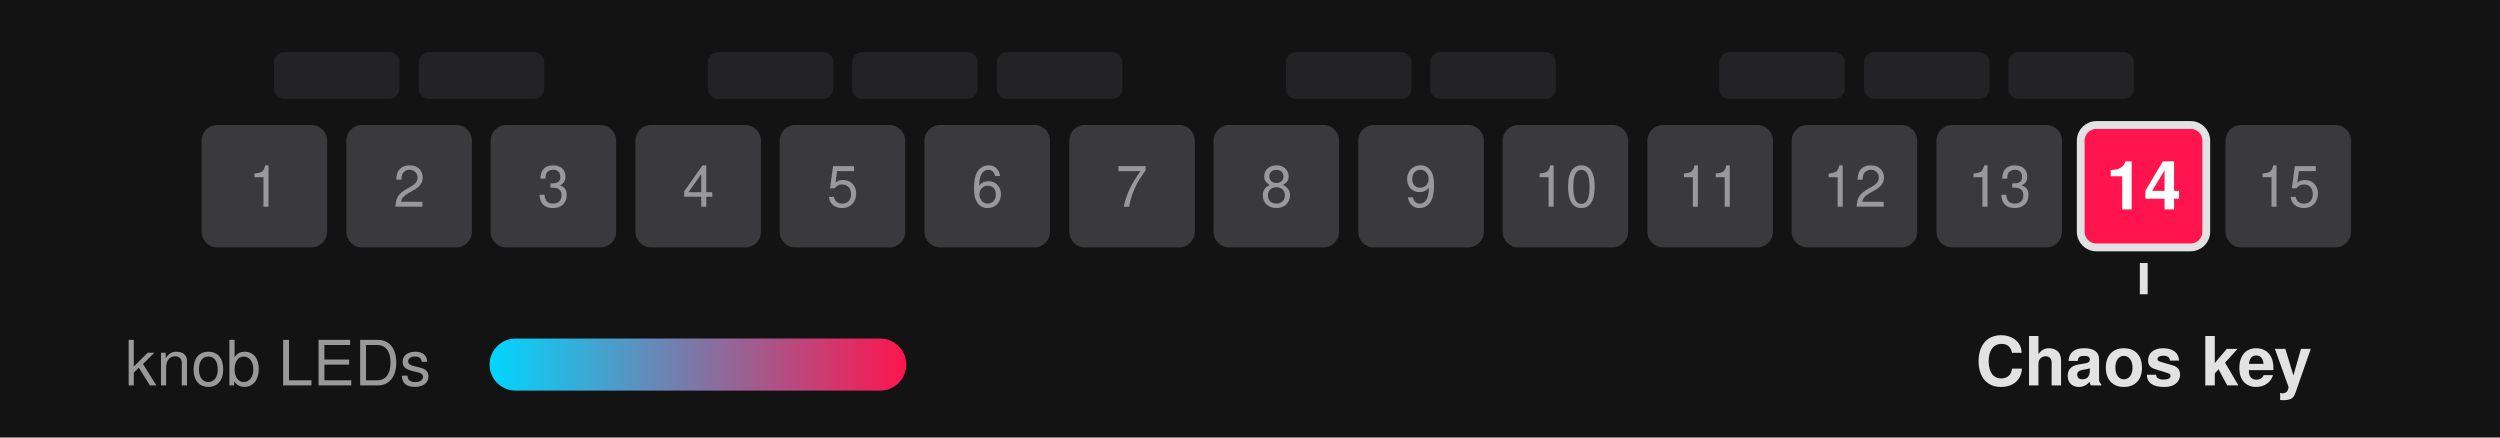
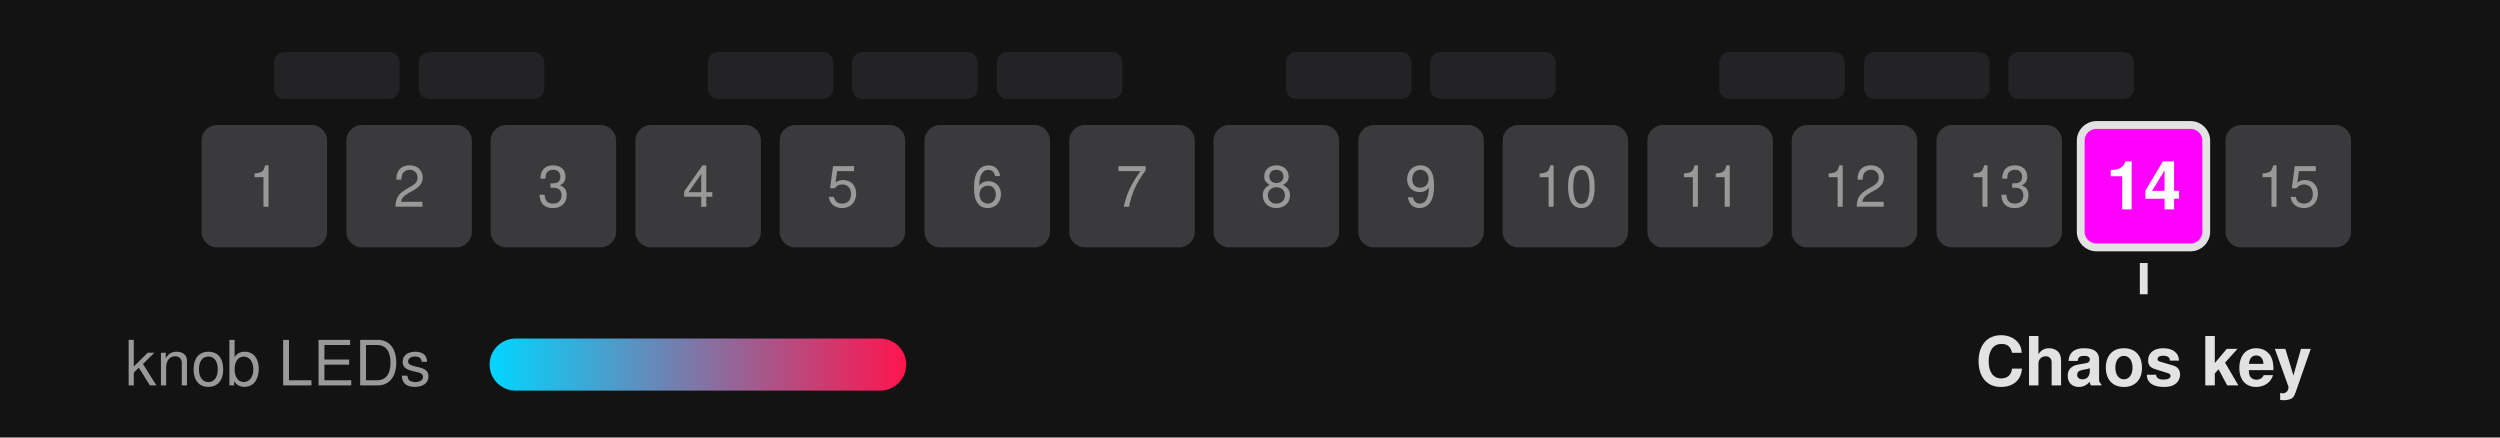
<svg xmlns="http://www.w3.org/2000/svg" viewBox="0 0 480 84" width="480" height="84" role="img" aria-labelledby="title desc">
  <style>svg{font-size:13px}text{font-family:'Hanken Grotesk', Helvetica, Arial, sans-serif;fill:#e2e2e2;text-anchor:middle}.as{text-anchor:start}.ae{text-anchor:end}.m{fill:#999999}.gt{fill:#131314}.b{fill:none;stroke:#e2e2e2;stroke-width:1.5}.ba{fill:none;stroke:#c4708a;stroke-width:2}.la{fill:none;stroke:#c4708a;stroke-width:2.5}.ls{fill:none;stroke:#e2e2e2;stroke-width:1.5}.lc{fill:none;stroke:#999999;stroke-width:1.5;stroke-dasharray:5 4}.da{fill:#c4708a}.ds{fill:#e2e2e2}.sw{stroke:#c4708a;stroke-width:2.5;stroke-linecap:round}.g{fill:#c4708a}.wk{fill:#e2e2e2;stroke:#131314;stroke-width:1}.dk{fill:#39393a;stroke:#e2e2e2;stroke-width:1.2}.sk{fill:#c4708a;stroke:#e2e2e2;stroke-width:1.2}.led{fill:none;stroke:#999999;stroke-width:1}</style>
  <defs>
    <marker id="ma" viewBox="0 0 10 10" refX="9" refY="5" markerWidth="9" markerHeight="9" markerUnits="userSpaceOnUse" orient="auto">
      <path d="M0,0L10,5L0,10z" fill="#c4708a" />
    </marker>
    <marker id="ms" viewBox="0 0 10 10" refX="9" refY="5" markerWidth="9" markerHeight="9" markerUnits="userSpaceOnUse" orient="auto">
      <path d="M0,0L10,5L0,10z" fill="#e2e2e2" />
    </marker>
    <marker id="mc" viewBox="0 0 10 10" refX="9" refY="5" markerWidth="9" markerHeight="9" markerUnits="userSpaceOnUse" orient="auto">
      <path d="M0,0L10,5L0,10z" fill="#999999" />
    </marker>
    <linearGradient id="k14">
      <stop offset="0" stop-color="#00d6ff" />
      <stop offset="1" stop-color="#ff144d" />
    </linearGradient>
  </defs>
  <rect width="480" height="84" fill="#131314" />
  <rect x="52.6" y="10" width="24.1" height="9" rx="2" fill="#232325" />
  <rect x="80.4" y="10" width="24.1" height="9" rx="2" fill="#232325" />
  <rect x="135.9" y="10" width="24.1" height="9" rx="2" fill="#232325" />
  <rect x="163.6" y="10" width="24.1" height="9" rx="2" fill="#232325" />
  <rect x="191.4" y="10" width="24.1" height="9" rx="2" fill="#232325" />
  <rect x="246.9" y="10" width="24.1" height="9" rx="2" fill="#232325" />
  <rect x="274.6" y="10" width="24.1" height="9" rx="2" fill="#232325" />
  <rect x="330.1" y="10" width="24.1" height="9" rx="2" fill="#232325" />
  <rect x="357.9" y="10" width="24.1" height="9" rx="2" fill="#232325" />
  <rect x="385.6" y="10" width="24.1" height="9" rx="2" fill="#232325" />
  <rect x="38.7" y="24" width="24.1" height="23.5" rx="3" fill="#3a3a3c" />
  <text x="50.8" y="39.7" font-size="11" style="fill:#999999">1</text>
  <rect x="66.5" y="24" width="24.1" height="23.5" rx="3" fill="#3a3a3c" />
  <text x="78.6" y="39.7" font-size="11" style="fill:#999999">2</text>
  <rect x="94.2" y="24" width="24.1" height="23.5" rx="3" fill="#3a3a3c" />
  <text x="106.3" y="39.7" font-size="11" style="fill:#999999">3</text>
  <rect x="122" y="24" width="24.1" height="23.5" rx="3" fill="#3a3a3c" />
  <text x="134.1" y="39.7" font-size="11" style="fill:#999999">4</text>
  <rect x="149.7" y="24" width="24.1" height="23.5" rx="3" fill="#3a3a3c" />
  <text x="161.8" y="39.7" font-size="11" style="fill:#999999">5</text>
  <rect x="177.5" y="24" width="24.1" height="23.5" rx="3" fill="#3a3a3c" />
  <text x="189.6" y="39.7" font-size="11" style="fill:#999999">6</text>
  <rect x="205.3" y="24" width="24.1" height="23.5" rx="3" fill="#3a3a3c" />
  <text x="217.3" y="39.7" font-size="11" style="fill:#999999">7</text>
  <rect x="233" y="24" width="24.1" height="23.5" rx="3" fill="#3a3a3c" />
  <text x="245.1" y="39.7" font-size="11" style="fill:#999999">8</text>
  <rect x="260.8" y="24" width="24.1" height="23.5" rx="3" fill="#3a3a3c" />
  <text x="272.8" y="39.7" font-size="11" style="fill:#999999">9</text>
  <rect x="288.5" y="24" width="24.1" height="23.5" rx="3" fill="#3a3a3c" />
  <text x="300.6" y="39.7" font-size="11" style="fill:#999999">10</text>
  <rect x="316.3" y="24" width="24.1" height="23.5" rx="3" fill="#3a3a3c" />
  <text x="328.3" y="39.7" font-size="11" style="fill:#999999">11</text>
  <rect x="344" y="24" width="24.1" height="23.5" rx="3" fill="#3a3a3c" />
  <text x="356.1" y="39.7" font-size="11" style="fill:#999999">12</text>
  <rect x="371.8" y="24" width="24.1" height="23.5" rx="3" fill="#3a3a3c" />
  <text x="383.9" y="39.7" font-size="11" style="fill:#999999">13</text>
-   <rect x="399.5" y="24" width="24.1" height="23.5" rx="3" fill="#ff144d" stroke="#e2e2e2" stroke-width="1.5" />
+   <rect x="399.5" y="24" width="24.1" height="23.5" rx="3" fill="#ff00ff" stroke="#e2e2e2" stroke-width="1.5" />
  <text x="411.6" y="40.2" font-size="13" font-weight="bold" style="fill:#ffffff">14</text>
  <rect x="427.3" y="24" width="24.1" height="23.5" rx="3" fill="#3a3a3c" />
  <text x="439.4" y="39.7" font-size="11" style="fill:#999999">15</text>
  <text x="411.6" y="74" class="t" font-weight="bold">Chaos key</text>
  <path d="M411.6,50.5v6" stroke="#e2e2e2" stroke-width="1.5" />
  <text x="24" y="74" class="m as" font-size="12">knob LEDs</text>
  <rect x="94" y="65" width="80" height="10" rx="5" fill="url(#k14)" />
</svg>
